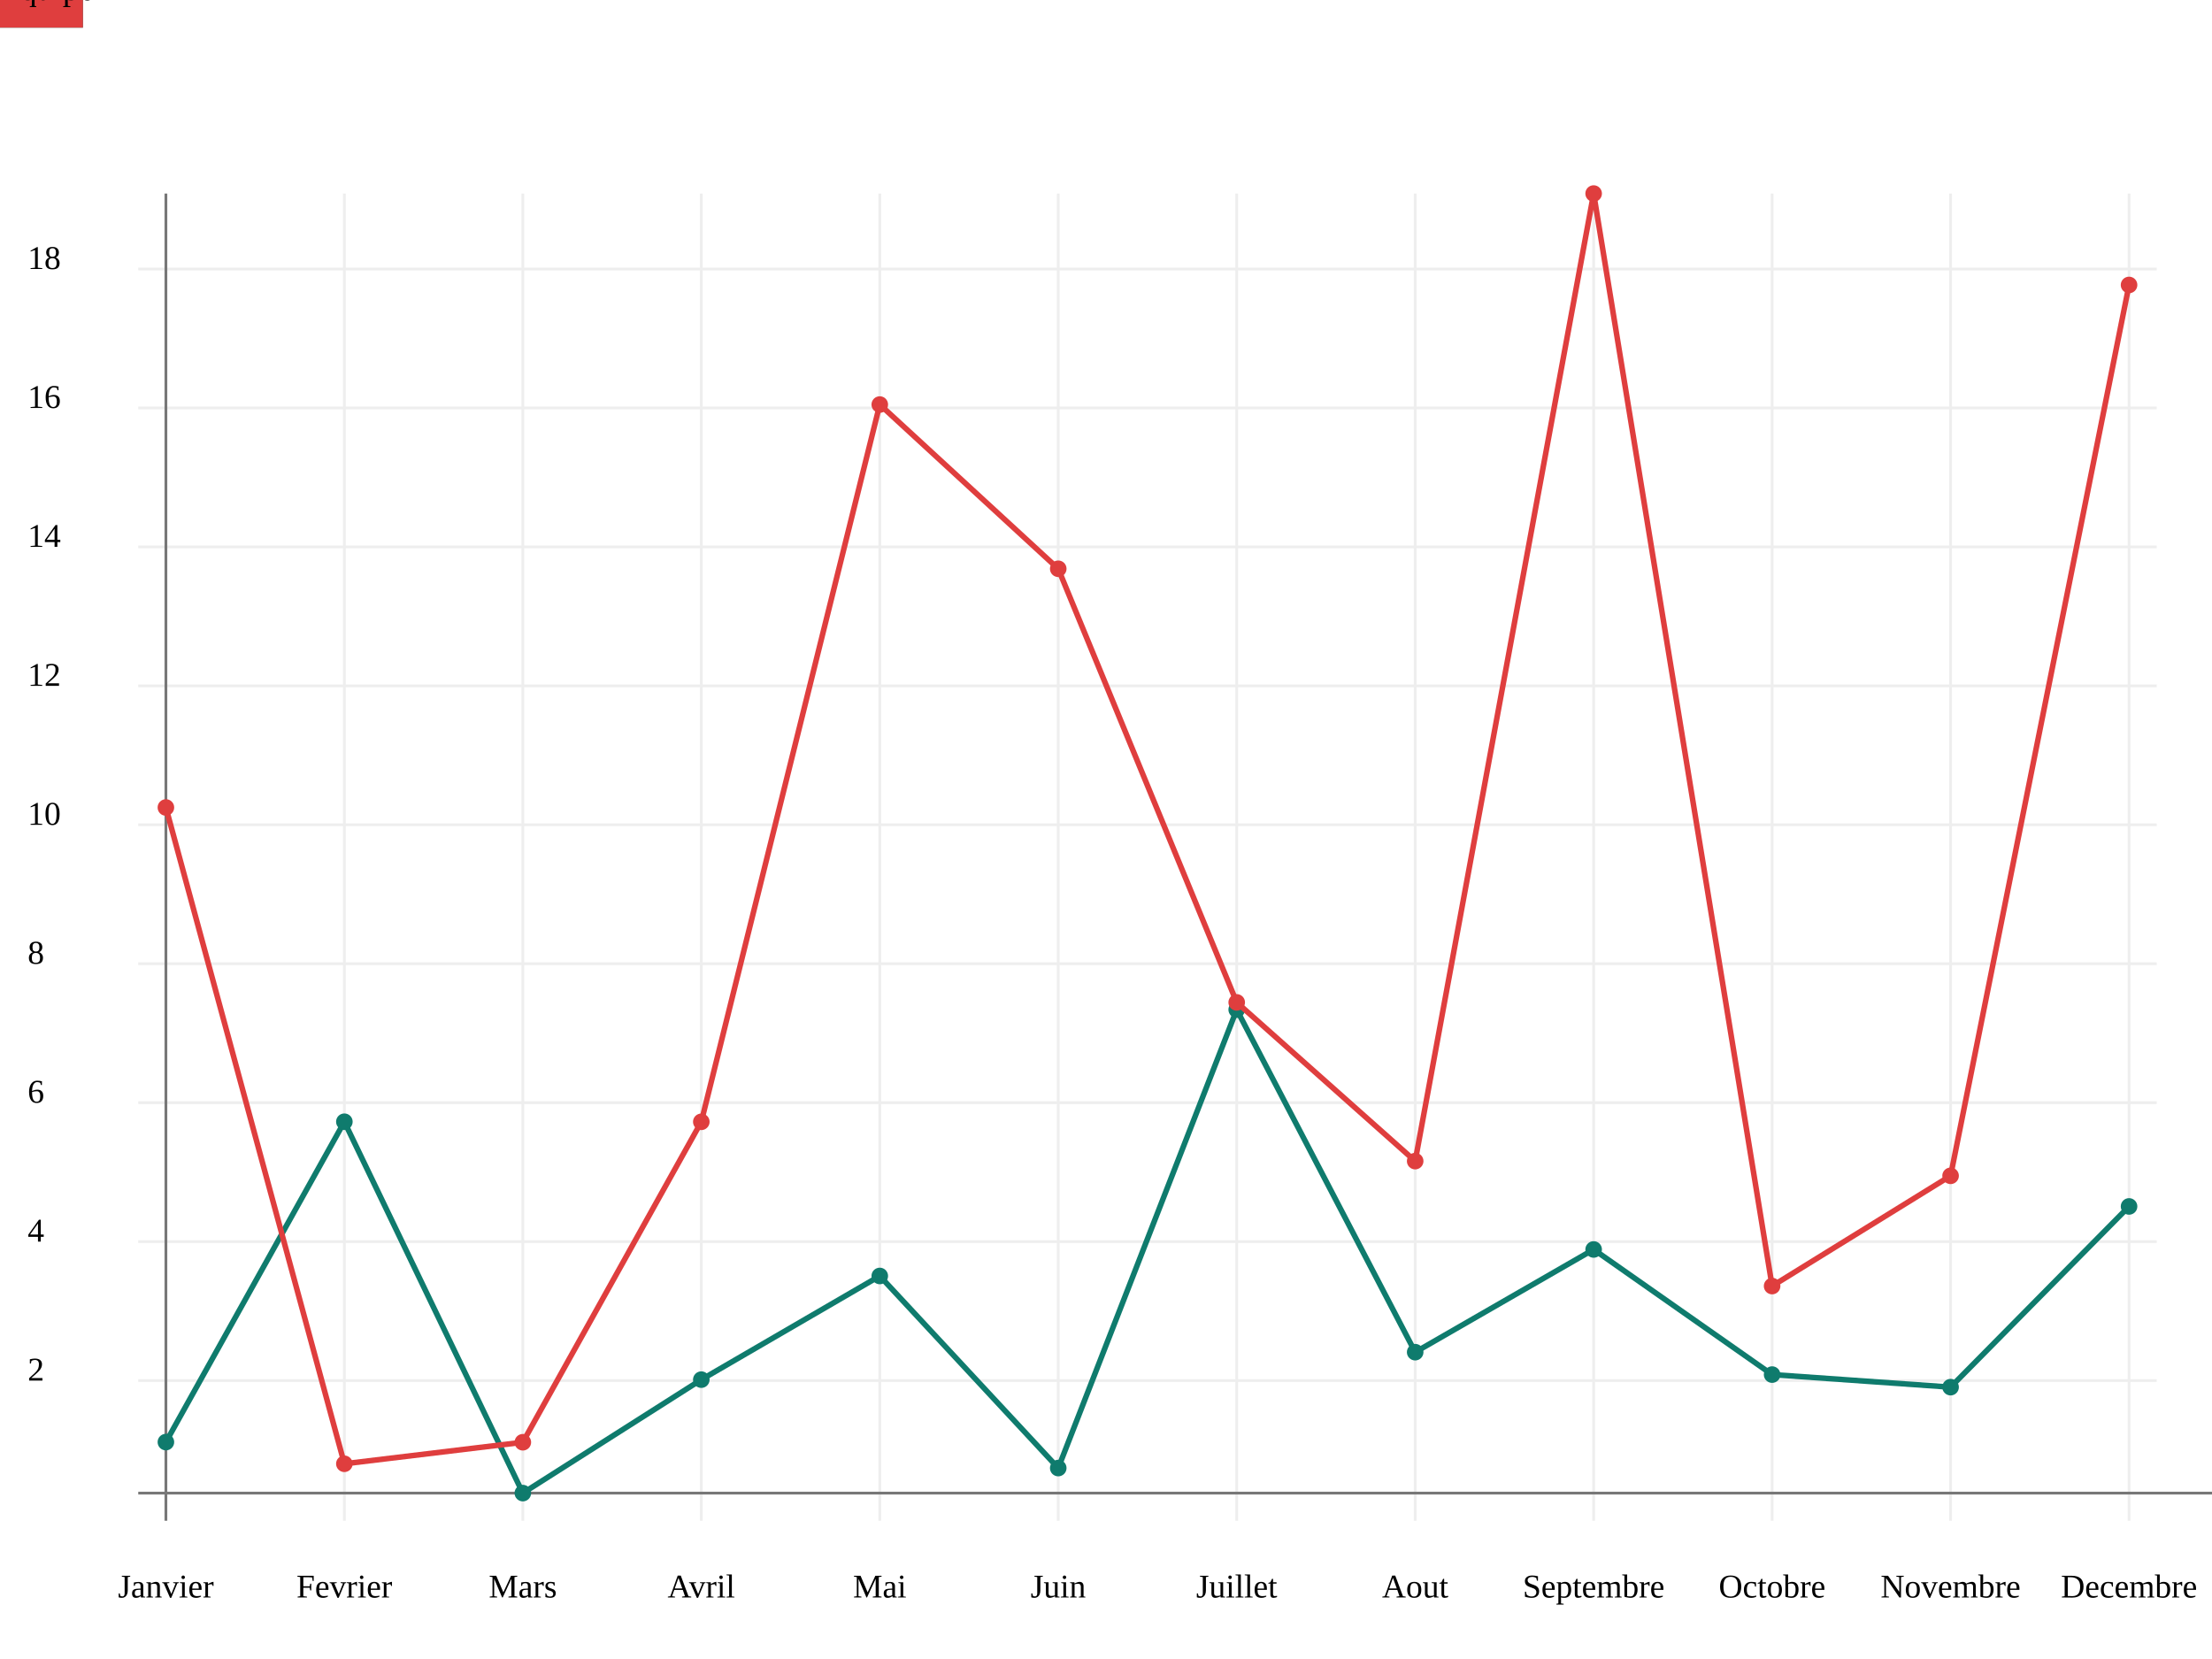
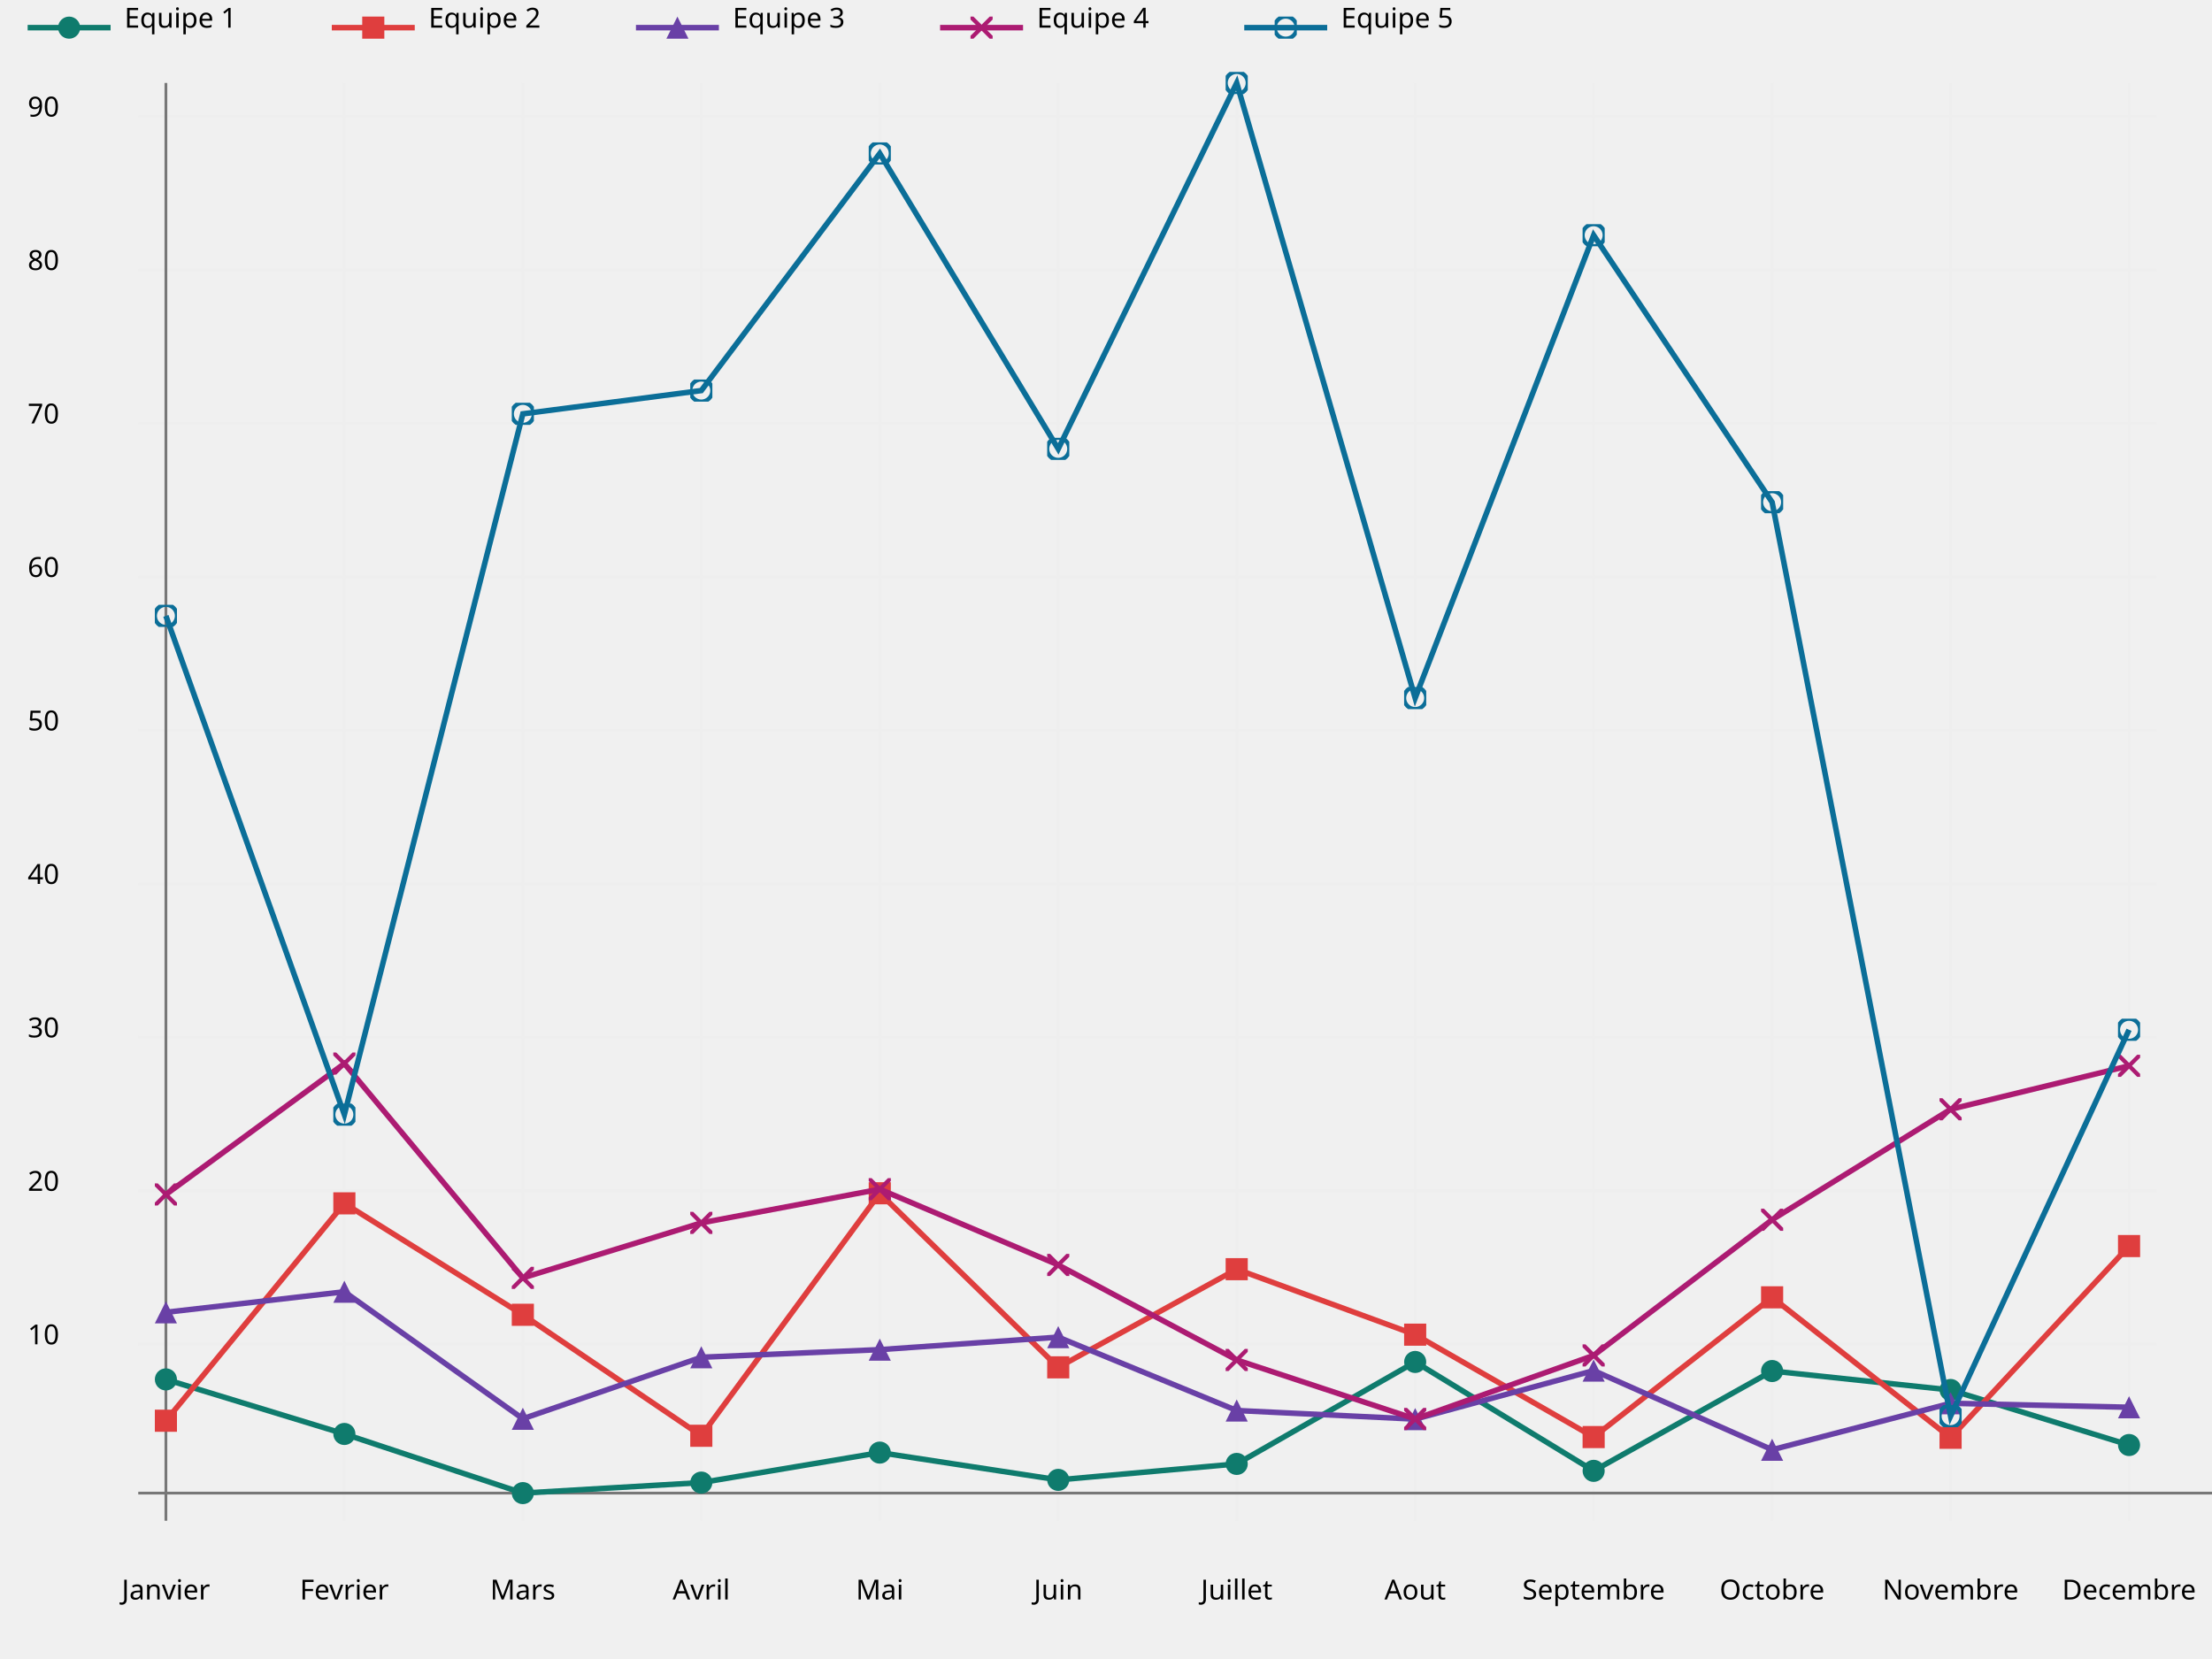
<svg xmlns="http://www.w3.org/2000/svg" varsion="1.1" width="800" height="600">
-   <rect width="100%" height="100%" fill="white" />
-   <line x1="50" x2="780" y1="499.298" y2="499.298" stroke="#eee" stroke-width="1" />
-   <text x="10" y="499.298">2</text>
-   <line x1="50" x2="780" y1="449.047" y2="449.047" stroke="#eee" stroke-width="1" />
-   <text x="10" y="449.047">4</text>
-   <line x1="50" x2="780" y1="398.795" y2="398.795" stroke="#eee" stroke-width="1" />
-   <text x="10" y="398.795">6</text>
-   <line x1="50" x2="780" y1="348.544" y2="348.544" stroke="#eee" stroke-width="1" />
-   <text x="10" y="348.544">8</text>
-   <line x1="50" x2="780" y1="298.293" y2="298.293" stroke="#eee" stroke-width="1" />
-   <text x="10" y="298.293">10</text>
-   <line x1="50" x2="780" y1="248.042" y2="248.042" stroke="#eee" stroke-width="1" />
-   <text x="10" y="248.042">12</text>
-   <line x1="50" x2="780" y1="197.791" y2="197.791" stroke="#eee" stroke-width="1" />
-   <text x="10" y="197.791">14</text>
-   <line x1="50" x2="780" y1="147.539" y2="147.539" stroke="#eee" stroke-width="1" />
-   <text x="10" y="147.539">16</text>
-   <line x1="50" x2="780" y1="97.288" y2="97.288" stroke="#eee" stroke-width="1" />
-   <text x="10" y="97.288">18</text>
-   <line x1="60" x2="60" y1="70" y2="550" stroke="#777" stroke-width="1" />
-   <text x="60" y="575" dominant-baseline="middle" text-anchor="middle">Janvier</text>
-   <line x1="124.545" x2="124.545" y1="70" y2="550" stroke="#eee" stroke-width="1" />
-   <text x="124.545" y="575" dominant-baseline="middle" text-anchor="middle">Fevrier</text>
-   <line x1="189.091" x2="189.091" y1="70" y2="550" stroke="#eee" stroke-width="1" />
-   <text x="189.091" y="575" dominant-baseline="middle" text-anchor="middle">Mars</text>
-   <line x1="253.636" x2="253.636" y1="70" y2="550" stroke="#eee" stroke-width="1" />
-   <text x="253.636" y="575" dominant-baseline="middle" text-anchor="middle">Avril</text>
-   <line x1="318.182" x2="318.182" y1="70" y2="550" stroke="#eee" stroke-width="1" />
-   <text x="318.182" y="575" dominant-baseline="middle" text-anchor="middle">Mai</text>
-   <line x1="382.727" x2="382.727" y1="70" y2="550" stroke="#eee" stroke-width="1" />
-   <text x="382.727" y="575" dominant-baseline="middle" text-anchor="middle">Juin</text>
-   <line x1="447.273" x2="447.273" y1="70" y2="550" stroke="#eee" stroke-width="1" />
-   <text x="447.273" y="575" dominant-baseline="middle" text-anchor="middle">Juillet</text>
-   <line x1="511.818" x2="511.818" y1="70" y2="550" stroke="#eee" stroke-width="1" />
-   <text x="511.818" y="575" dominant-baseline="middle" text-anchor="middle">Aout</text>
-   <line x1="576.364" x2="576.364" y1="70" y2="550" stroke="#eee" stroke-width="1" />
-   <text x="576.364" y="575" dominant-baseline="middle" text-anchor="middle">Septembre</text>
-   <line x1="640.909" x2="640.909" y1="70" y2="550" stroke="#eee" stroke-width="1" />
-   <text x="640.909" y="575" dominant-baseline="middle" text-anchor="middle">Octobre</text>
-   <line x1="705.455" x2="705.455" y1="70" y2="550" stroke="#eee" stroke-width="1" />
-   <text x="705.455" y="575" dominant-baseline="middle" text-anchor="middle">Novembre</text>
-   <line x1="770" x2="770" y1="70" y2="550" stroke="#eee" stroke-width="1" />
-   <text x="770" y="575" dominant-baseline="middle" text-anchor="middle">Decembre</text>
+   <style>text { font-size: 10px; font-family: sans-serif }</style>
+   <defs>
+     <marker id="dot0" viewBox="0 0 8 8" refX="4" refY="4" markerWidth="4" markerHeight="4">
+       <circle cx="4" cy="4" r="4" fill="#0f7b6d" />
+     </marker>
+     <marker id="dot1" viewBox="0 0 8 8" refX="4" refY="4" markerWidth="4" markerHeight="4">
+       <rect x="0" y="0" width="8" height="10" fill="#df3e3e" />
+     </marker>
+     <marker id="dot2" viewBox="0 0 8 8" refX="4" refY="4" markerWidth="4" markerHeight="4">
+       <polygon points="0,8 4,0 8,8" fill="#6940a6" />
+     </marker>
+     <marker id="dot3" viewBox="0 0 8 8" refX="4" refY="4" markerWidth="4" markerHeight="4">
+       <line x1="0" y1="0" x2="8" y2="8" stroke="#ac1b72" stroke-width="1.5" />
+       <line x1="0" y1="8" x2="8" y2="0" stroke="#ac1b72" stroke-width="1.5" />
+     </marker>
+     <marker id="dot4" viewBox="0 0 8 8" refX="4" refY="4" markerWidth="4" markerHeight="4">
+       <circle cx="4" cy="4" r="4" stroke="#0b6e98" stroke-width="1.5" fill="none" />
+     </marker>
+   </defs>
+   <polyline points="10,10 25,10 40,10" fill="none" stroke="#0f7b6d" stroke-width="2" marker-mid="url(#dot0)" />
+   <text x="45" y="10">Equipe 1</text>
+   <polyline points="120,10 135,10 150,10" fill="none" stroke="#df3e3e" stroke-width="2" marker-mid="url(#dot1)" />
+   <text x="155" y="10">Equipe 2</text>
+   <polyline points="230,10 245,10 260,10" fill="none" stroke="#6940a6" stroke-width="2" marker-mid="url(#dot2)" />
+   <text x="265" y="10">Equipe 3</text>
+   <polyline points="340,10 355,10 370,10" fill="none" stroke="#ac1b72" stroke-width="2" marker-mid="url(#dot3)" />
+   <text x="375" y="10">Equipe 4</text>
+   <polyline points="450,10 465,10 480,10" fill="none" stroke="#0b6e98" stroke-width="2" marker-mid="url(#dot4)" />
+   <text x="485" y="10">Equipe 5</text>
+   <line x1="50" x2="780" y1="486.189" y2="486.189" stroke="#eee" stroke-width="1" />
+   <text x="10" y="486.189" font-size="8pt">10</text>
+   <line x1="50" x2="780" y1="430.683" y2="430.683" stroke="#eee" stroke-width="1" />
+   <text x="10" y="430.683" font-size="8pt">20</text>
+   <line x1="50" x2="780" y1="375.177" y2="375.177" stroke="#eee" stroke-width="1" />
+   <text x="10" y="375.177" font-size="8pt">30</text>
+   <line x1="50" x2="780" y1="319.672" y2="319.672" stroke="#eee" stroke-width="1" />
+   <text x="10" y="319.672" font-size="8pt">40</text>
+   <line x1="50" x2="780" y1="264.166" y2="264.166" stroke="#eee" stroke-width="1" />
+   <text x="10" y="264.166" font-size="8pt">50</text>
+   <line x1="50" x2="780" y1="208.66" y2="208.66" stroke="#eee" stroke-width="1" />
+   <text x="10" y="208.66" font-size="8pt">60</text>
+   <line x1="50" x2="780" y1="153.155" y2="153.155" stroke="#eee" stroke-width="1" />
+   <text x="10" y="153.155" font-size="8pt">70</text>
+   <line x1="50" x2="780" y1="97.649" y2="97.649" stroke="#eee" stroke-width="1" />
+   <text x="10" y="97.649" font-size="8pt">80</text>
+   <line x1="50" x2="780" y1="42.143" y2="42.143" stroke="#eee" stroke-width="1" />
+   <text x="10" y="42.143" font-size="8pt">90</text>
+   <line x1="60" x2="60" y1="30" y2="550" stroke="#eee" stroke-width="1" />
+   <text x="60" y="575" font-size="8pt" dominant-baseline="middle" text-anchor="middle">Janvier</text>
+   <line x1="124.545" x2="124.545" y1="30" y2="550" stroke="#eee" stroke-width="1" />
+   <text x="124.545" y="575" font-size="8pt" dominant-baseline="middle" text-anchor="middle">Fevrier</text>
+   <line x1="189.091" x2="189.091" y1="30" y2="550" stroke="#eee" stroke-width="1" />
+   <text x="189.091" y="575" font-size="8pt" dominant-baseline="middle" text-anchor="middle">Mars</text>
+   <line x1="253.636" x2="253.636" y1="30" y2="550" stroke="#eee" stroke-width="1" />
+   <text x="253.636" y="575" font-size="8pt" dominant-baseline="middle" text-anchor="middle">Avril</text>
+   <line x1="318.182" x2="318.182" y1="30" y2="550" stroke="#eee" stroke-width="1" />
+   <text x="318.182" y="575" font-size="8pt" dominant-baseline="middle" text-anchor="middle">Mai</text>
+   <line x1="382.727" x2="382.727" y1="30" y2="550" stroke="#eee" stroke-width="1" />
+   <text x="382.727" y="575" font-size="8pt" dominant-baseline="middle" text-anchor="middle">Juin</text>
+   <line x1="447.273" x2="447.273" y1="30" y2="550" stroke="#eee" stroke-width="1" />
+   <text x="447.273" y="575" font-size="8pt" dominant-baseline="middle" text-anchor="middle">Juillet</text>
+   <line x1="511.818" x2="511.818" y1="30" y2="550" stroke="#eee" stroke-width="1" />
+   <text x="511.818" y="575" font-size="8pt" dominant-baseline="middle" text-anchor="middle">Aout</text>
+   <line x1="576.364" x2="576.364" y1="30" y2="550" stroke="#eee" stroke-width="1" />
+   <text x="576.364" y="575" font-size="8pt" dominant-baseline="middle" text-anchor="middle">Septembre</text>
+   <line x1="640.909" x2="640.909" y1="30" y2="550" stroke="#eee" stroke-width="1" />
+   <text x="640.909" y="575" font-size="8pt" dominant-baseline="middle" text-anchor="middle">Octobre</text>
+   <line x1="705.455" x2="705.455" y1="30" y2="550" stroke="#eee" stroke-width="1" />
+   <text x="705.455" y="575" font-size="8pt" dominant-baseline="middle" text-anchor="middle">Novembre</text>
+   <line x1="770" x2="770" y1="30" y2="550" stroke="#eee" stroke-width="1" />
+   <text x="770" y="575" font-size="8pt" dominant-baseline="middle" text-anchor="middle">Decembre</text>
  <line x1="50" x2="800" y1="540" y2="540" stroke="#777" stroke-width="1" />
-   <line x1="60" x2="124.545" y1="521.551" y2="405.692" stroke="#0f7b6d" stroke-width="2" />
-   <circle cx="60" cy="521.551" r="3" fill="#0f7b6d" />
-   <line x1="124.545" x2="189.091" y1="405.692" y2="540" stroke="#0f7b6d" stroke-width="2" />
-   <circle cx="124.545" cy="405.692" r="3" fill="#0f7b6d" />
-   <line x1="189.091" x2="253.636" y1="540" y2="498.965" stroke="#0f7b6d" stroke-width="2" />
-   <circle cx="189.091" cy="540" r="3" fill="#0f7b6d" />
-   <line x1="253.636" x2="318.182" y1="498.965" y2="461.472" stroke="#0f7b6d" stroke-width="2" />
-   <circle cx="253.636" cy="498.965" r="3" fill="#0f7b6d" />
-   <line x1="318.182" x2="382.727" y1="461.472" y2="530.942" stroke="#0f7b6d" stroke-width="2" />
-   <circle cx="318.182" cy="461.472" r="3" fill="#0f7b6d" />
-   <line x1="382.727" x2="447.273" y1="530.942" y2="365.149" stroke="#0f7b6d" stroke-width="2" />
-   <circle cx="382.727" cy="530.942" r="3" fill="#0f7b6d" />
-   <line x1="447.273" x2="511.818" y1="365.149" y2="489.031" stroke="#0f7b6d" stroke-width="2" />
-   <circle cx="447.273" cy="365.149" r="3" fill="#0f7b6d" />
-   <line x1="511.818" x2="576.364" y1="489.031" y2="451.885" stroke="#0f7b6d" stroke-width="2" />
-   <circle cx="511.818" cy="489.031" r="3" fill="#0f7b6d" />
-   <line x1="576.364" x2="640.909" y1="451.885" y2="497.14" stroke="#0f7b6d" stroke-width="2" />
-   <circle cx="576.364" cy="451.885" r="3" fill="#0f7b6d" />
-   <line x1="640.909" x2="705.455" y1="497.14" y2="501.682" stroke="#0f7b6d" stroke-width="2" />
-   <circle cx="640.909" cy="497.14" r="3" fill="#0f7b6d" />
-   <line x1="705.455" x2="770" y1="501.682" y2="436.323" stroke="#0f7b6d" stroke-width="2" />
-   <circle cx="705.455" cy="501.682" r="3" fill="#0f7b6d" />
-   <circle cx="770" cy="436.323" r="3" fill="#0f7b6d" />
-   <line x1="60" x2="124.545" y1="292.041" y2="529.398" stroke="#df3e3e" stroke-width="2" />
-   <circle cx="60" cy="292.041" r="3" fill="#df3e3e" />
-   <line x1="124.545" x2="189.091" y1="529.398" y2="521.61" stroke="#df3e3e" stroke-width="2" />
-   <circle cx="124.545" cy="529.398" r="3" fill="#df3e3e" />
-   <line x1="189.091" x2="253.636" y1="521.61" y2="405.718" stroke="#df3e3e" stroke-width="2" />
-   <circle cx="189.091" cy="521.61" r="3" fill="#df3e3e" />
-   <line x1="253.636" x2="318.182" y1="405.718" y2="146.314" stroke="#df3e3e" stroke-width="2" />
-   <circle cx="253.636" cy="405.718" r="3" fill="#df3e3e" />
-   <line x1="318.182" x2="382.727" y1="146.314" y2="205.703" stroke="#df3e3e" stroke-width="2" />
-   <circle cx="318.182" cy="146.314" r="3" fill="#df3e3e" />
-   <line x1="382.727" x2="447.273" y1="205.703" y2="362.53" stroke="#df3e3e" stroke-width="2" />
-   <circle cx="382.727" cy="205.703" r="3" fill="#df3e3e" />
-   <line x1="447.273" x2="511.818" y1="362.53" y2="419.932" stroke="#df3e3e" stroke-width="2" />
-   <circle cx="447.273" cy="362.53" r="3" fill="#df3e3e" />
-   <line x1="511.818" x2="576.364" y1="419.932" y2="70" stroke="#df3e3e" stroke-width="2" />
-   <circle cx="511.818" cy="419.932" r="3" fill="#df3e3e" />
-   <line x1="576.364" x2="640.909" y1="70" y2="465.121" stroke="#df3e3e" stroke-width="2" />
-   <circle cx="576.364" cy="70" r="3" fill="#df3e3e" />
-   <line x1="640.909" x2="705.455" y1="465.121" y2="425.247" stroke="#df3e3e" stroke-width="2" />
-   <circle cx="640.909" cy="465.121" r="3" fill="#df3e3e" />
-   <line x1="705.455" x2="770" y1="425.247" y2="103.059" stroke="#df3e3e" stroke-width="2" />
-   <circle cx="705.455" cy="425.247" r="3" fill="#df3e3e" />
-   <circle cx="770" cy="103.059" r="3" fill="#df3e3e" />
-   <rect width="30" height="10" fill="#0f7b6d" />
-   <text>Equipe 1</text>
-   <rect width="30" height="10" fill="#df3e3e" />
-   <text>Equipe 2</text>
+   <line x1="60" x2="60" y1="30" y2="550" stroke="#777" stroke-width="1" />
+   <polyline points="60,498.88 124.545,518.61 189.091,540 253.636,536.201 318.182,525.352 382.727,535.218 447.273,529.443 511.818,492.571 576.364,531.954 640.909,495.854 705.455,502.707 770,522.612 " fill="none" stroke="#0f7b6d" stroke-width="2" marker-start="url(#dot0)" marker-mid="url(#dot0)" marker-end="url(#dot0)" />
+   <polyline points="60,513.814 124.545,435.216 189.091,475.503 253.636,519.265 318.182,431.554 382.727,494.522 447.273,459.022 511.818,482.692 576.364,519.741 640.909,469.2 705.455,519.982 770,450.664 " fill="none" stroke="#df3e3e" stroke-width="2" marker-start="url(#dot1)" marker-mid="url(#dot1)" marker-end="url(#dot1)" />
+   <polyline points="60,474.607 124.545,467.177 189.091,513.113 253.636,490.87 318.182,488.112 382.727,483.593 447.273,510.128 511.818,513.241 576.364,495.683 640.909,524.319 705.455,507.516 770,508.951 " fill="none" stroke="#6940a6" stroke-width="2" marker-start="url(#dot2)" marker-mid="url(#dot2)" marker-end="url(#dot2)" />
+   <polyline points="60,431.988 124.545,384.656 189.091,462.164 253.636,442.27 318.182,430.095 382.727,457.484 447.273,491.845 511.818,513.188 576.364,490.208 640.909,441.134 705.455,401.194 770,385.46 " fill="none" stroke="#ac1b72" stroke-width="2" marker-start="url(#dot3)" marker-mid="url(#dot3)" marker-end="url(#dot3)" />
+   <polyline points="60,222.735 124.545,403.119 189.091,149.671 253.636,141.254 318.182,55.499 382.727,162.334 447.273,30 511.818,252.459 576.364,85.066 640.909,181.627 705.455,512.17 770,372.433 " fill="none" stroke="#0b6e98" stroke-width="2" marker-start="url(#dot4)" marker-mid="url(#dot4)" marker-end="url(#dot4)" />
</svg>
